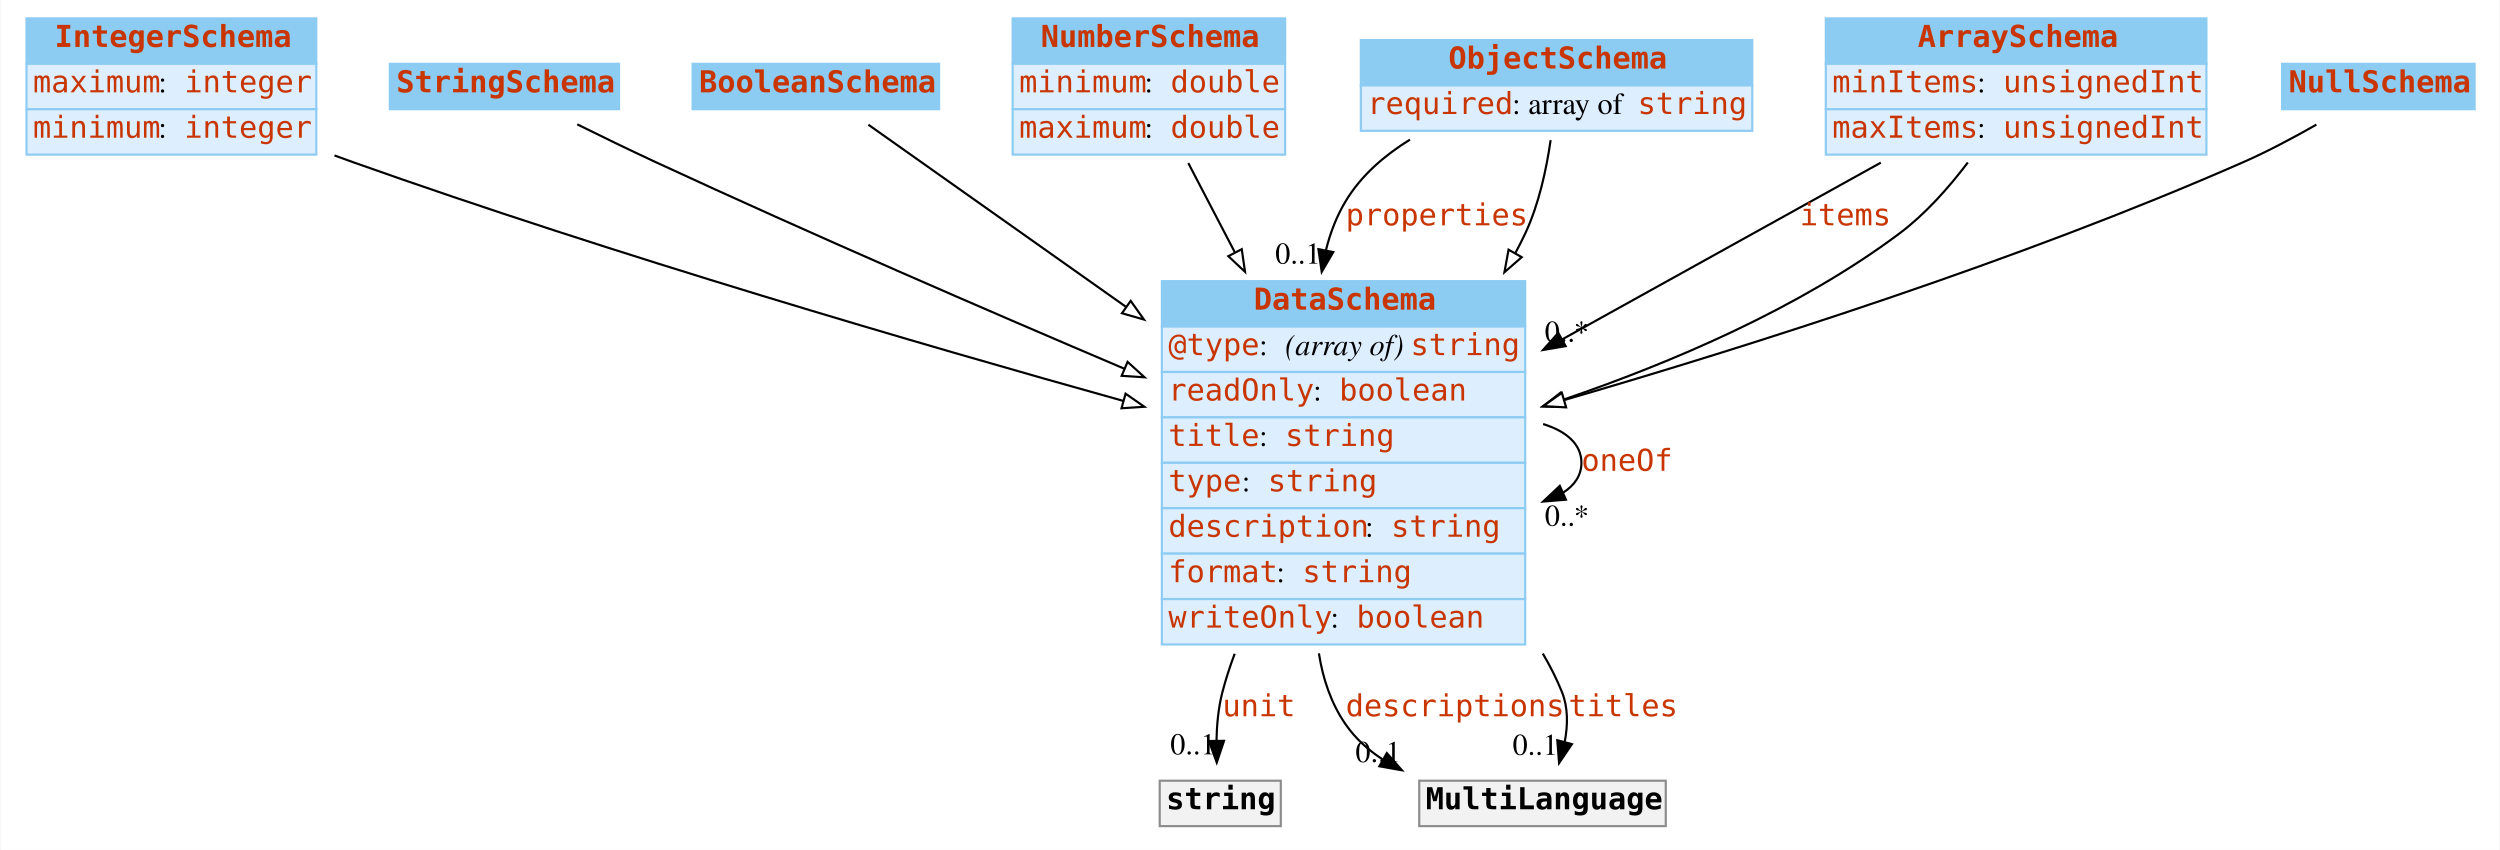
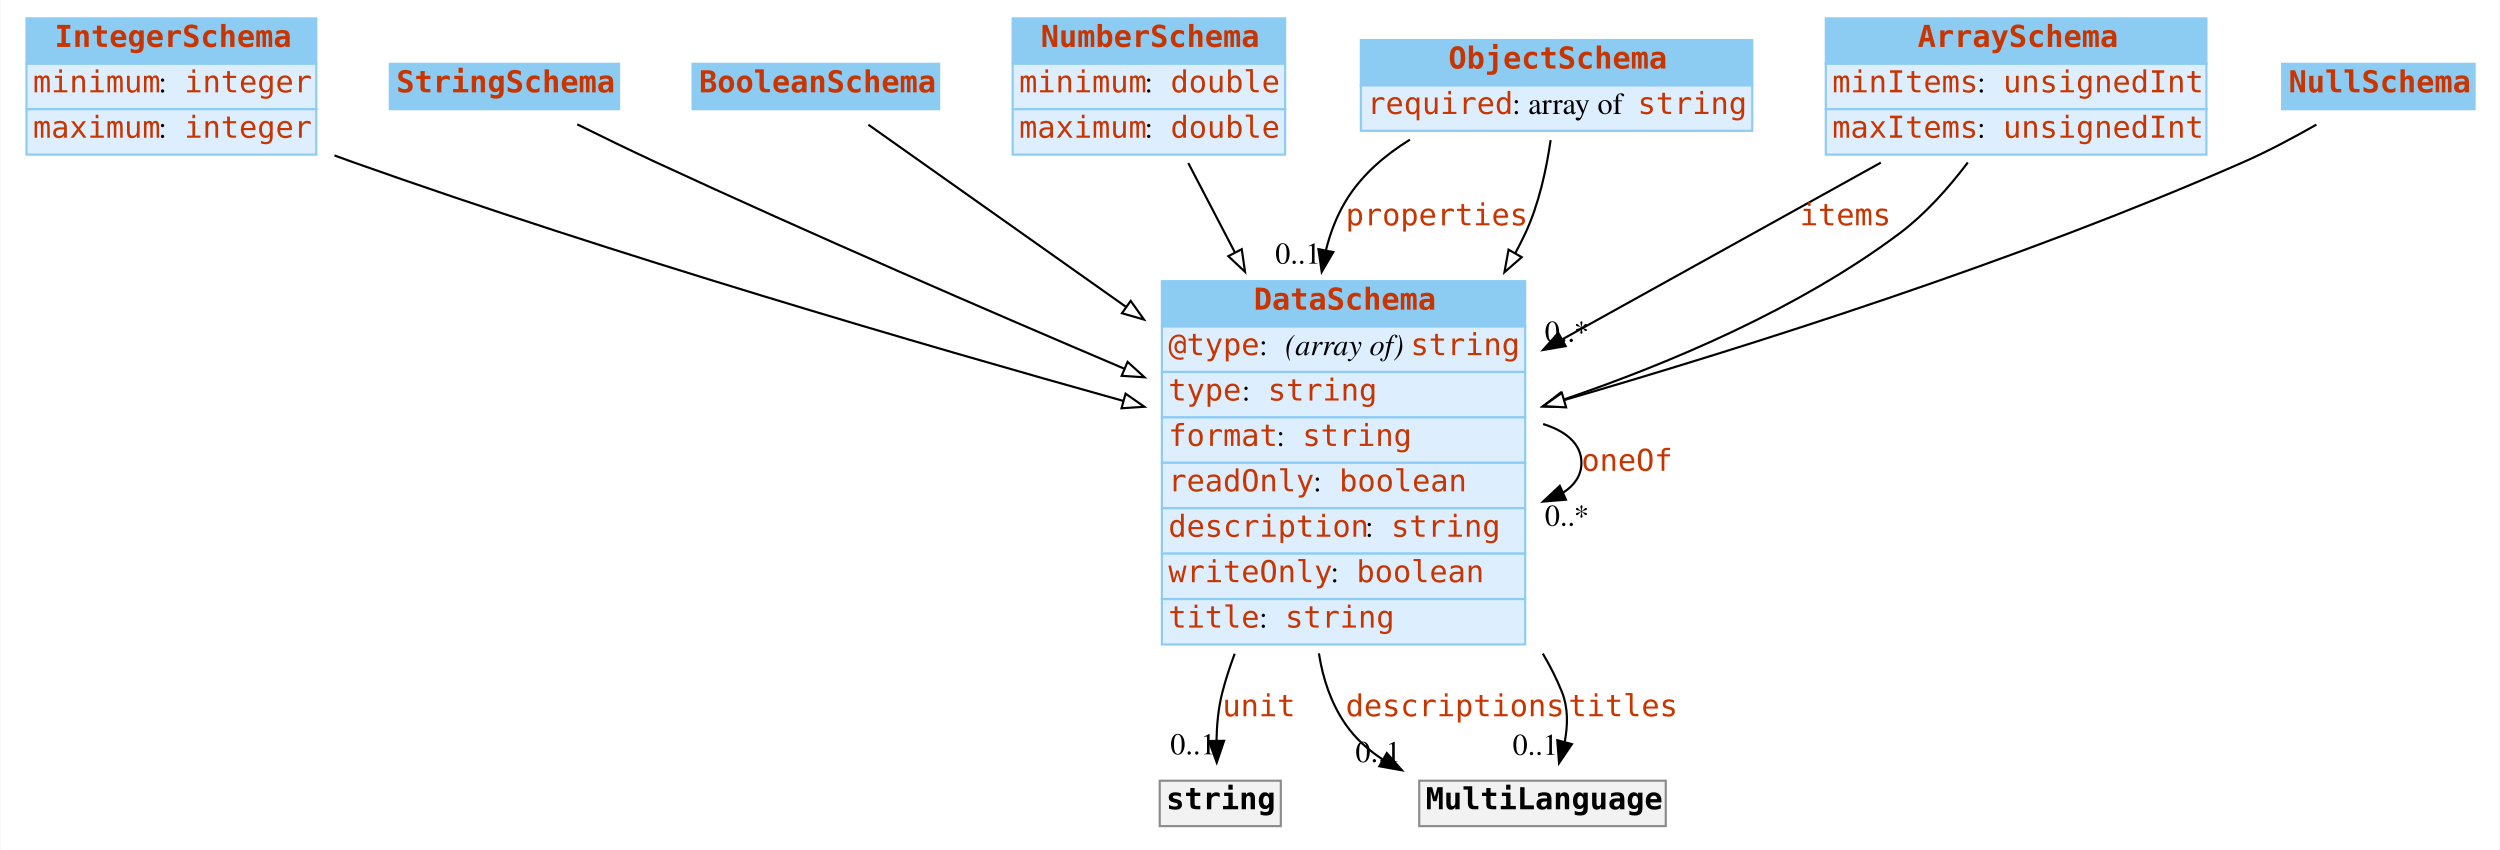
<svg xmlns="http://www.w3.org/2000/svg" width="1156pt" height="393pt" viewBox="0.00 0.00 1155.50 393.00">
  <g id="graph0" class="graph" transform="scale(1 1) rotate(0) translate(4 389)">
    <polygon fill="white" stroke="none" points="-4,4 -4,-389 1151.5,-389 1151.5,4 -4,4" />
    <g id="node1" class="node">
      <polygon fill="#8ccbf2" stroke="none" points="8,-359.5 8,-380.5 142,-380.5 142,-359.5 8,-359.5" />
      <polygon fill="none" stroke="#8ccbf2" points="8,-359.5 8,-380.5 142,-380.5 142,-359.5 8,-359.5" />
      <text text-anchor="start" x="21" y="-367.3" font-family="mono" font-weight="bold" font-size="14.00" fill="#c83500">IntegerSchema</text>
      <polygon fill="#ddeeff" stroke="none" points="8,-338.5 8,-359.5 142,-359.5 142,-338.5 8,-338.5" />
      <polygon fill="none" stroke="#8ccbf2" points="8,-338.5 8,-359.5 142,-359.5 142,-338.5 8,-338.5" />
-       <text text-anchor="start" x="11" y="-346.3" font-family="mono" font-size="14.00" fill="#c83500">maximum</text>
+       <text text-anchor="start" x="11" y="-346.3" font-family="mono" font-size="14.00" fill="#c83500">minimum</text>
      <text text-anchor="start" x="69" y="-346.3" font-family="Times,serif" font-size="14.00"> : </text>
      <text text-anchor="start" x="81" y="-346.3" font-family="mono" font-size="14.00" fill="#c83500">integer</text>
      <polygon fill="#ddeeff" stroke="none" points="8,-317.5 8,-338.5 142,-338.5 142,-317.5 8,-317.5" />
      <polygon fill="none" stroke="#8ccbf2" points="8,-317.5 8,-338.5 142,-338.5 142,-317.5 8,-317.5" />
-       <text text-anchor="start" x="11" y="-325.3" font-family="mono" font-size="14.00" fill="#c83500">minimum</text>
+       <text text-anchor="start" x="11" y="-325.3" font-family="mono" font-size="14.00" fill="#c83500">maximum</text>
      <text text-anchor="start" x="69" y="-325.3" font-family="Times,serif" font-size="14.00"> : </text>
      <text text-anchor="start" x="81" y="-325.3" font-family="mono" font-size="14.00" fill="#c83500">integer</text>
    </g>
    <g id="node8" class="node">
      <polygon fill="#8ccbf2" stroke="none" points="533,-238 533,-259 701,-259 701,-238 533,-238" />
      <polygon fill="none" stroke="#8ccbf2" points="533,-238 533,-259 701,-259 701,-238 533,-238" />
      <text text-anchor="start" x="575.5" y="-245.8" font-family="mono" font-weight="bold" font-size="14.00" fill="#c83500">DataSchema</text>
      <polygon fill="#ddeeff" stroke="none" points="533,-217 533,-238 701,-238 701,-217 533,-217" />
      <polygon fill="none" stroke="#8ccbf2" points="533,-217 533,-238 701,-238 701,-217 533,-217" />
      <text text-anchor="start" x="536" y="-224.8" font-family="mono" font-size="14.00" fill="#c83500">@type</text>
      <text text-anchor="start" x="578" y="-224.8" font-family="Times,serif" font-size="14.00"> : </text>
      <text text-anchor="start" x="590" y="-224.8" font-family="Times,serif" font-style="italic" font-size="14.00">(array of) </text>
      <text text-anchor="start" x="648" y="-224.8" font-family="mono" font-size="14.00" fill="#c83500">string</text>
      <polygon fill="#ddeeff" stroke="none" points="533,-196 533,-217 701,-217 701,-196 533,-196" />
      <polygon fill="none" stroke="#8ccbf2" points="533,-196 533,-217 701,-217 701,-196 533,-196" />
-       <text text-anchor="start" x="536" y="-203.8" font-family="mono" font-size="14.00" fill="#c83500">readOnly</text>
-       <text text-anchor="start" x="603" y="-203.8" font-family="Times,serif" font-size="14.00"> : </text>
-       <text text-anchor="start" x="615" y="-203.8" font-family="mono" font-size="14.00" fill="#c83500">boolean</text>
+       <text text-anchor="start" x="536" y="-203.8" font-family="mono" font-size="14.00" fill="#c83500">type</text>
+       <text text-anchor="start" x="570" y="-203.8" font-family="Times,serif" font-size="14.00"> : </text>
+       <text text-anchor="start" x="582" y="-203.8" font-family="mono" font-size="14.00" fill="#c83500">string</text>
      <polygon fill="#ddeeff" stroke="none" points="533,-175 533,-196 701,-196 701,-175 533,-175" />
      <polygon fill="none" stroke="#8ccbf2" points="533,-175 533,-196 701,-196 701,-175 533,-175" />
-       <text text-anchor="start" x="536" y="-182.8" font-family="mono" font-size="14.00" fill="#c83500">title</text>
-       <text text-anchor="start" x="578" y="-182.8" font-family="Times,serif" font-size="14.00"> : </text>
-       <text text-anchor="start" x="590" y="-182.8" font-family="mono" font-size="14.00" fill="#c83500">string</text>
+       <text text-anchor="start" x="536" y="-182.8" font-family="mono" font-size="14.00" fill="#c83500">format</text>
+       <text text-anchor="start" x="586" y="-182.8" font-family="Times,serif" font-size="14.00"> : </text>
+       <text text-anchor="start" x="598" y="-182.8" font-family="mono" font-size="14.00" fill="#c83500">string</text>
      <polygon fill="#ddeeff" stroke="none" points="533,-154 533,-175 701,-175 701,-154 533,-154" />
      <polygon fill="none" stroke="#8ccbf2" points="533,-154 533,-175 701,-175 701,-154 533,-154" />
-       <text text-anchor="start" x="536" y="-161.8" font-family="mono" font-size="14.00" fill="#c83500">type</text>
-       <text text-anchor="start" x="570" y="-161.8" font-family="Times,serif" font-size="14.00"> : </text>
-       <text text-anchor="start" x="582" y="-161.8" font-family="mono" font-size="14.00" fill="#c83500">string</text>
+       <text text-anchor="start" x="536" y="-161.8" font-family="mono" font-size="14.00" fill="#c83500">readOnly</text>
+       <text text-anchor="start" x="603" y="-161.8" font-family="Times,serif" font-size="14.00"> : </text>
+       <text text-anchor="start" x="615" y="-161.8" font-family="mono" font-size="14.00" fill="#c83500">boolean</text>
      <polygon fill="#ddeeff" stroke="none" points="533,-133 533,-154 701,-154 701,-133 533,-133" />
      <polygon fill="none" stroke="#8ccbf2" points="533,-133 533,-154 701,-154 701,-133 533,-133" />
      <text text-anchor="start" x="536" y="-140.8" font-family="mono" font-size="14.00" fill="#c83500">description</text>
      <text text-anchor="start" x="627" y="-140.8" font-family="Times,serif" font-size="14.00"> : </text>
      <text text-anchor="start" x="639" y="-140.8" font-family="mono" font-size="14.00" fill="#c83500">string</text>
      <polygon fill="#ddeeff" stroke="none" points="533,-112 533,-133 701,-133 701,-112 533,-112" />
      <polygon fill="none" stroke="#8ccbf2" points="533,-112 533,-133 701,-133 701,-112 533,-112" />
-       <text text-anchor="start" x="536" y="-119.8" font-family="mono" font-size="14.00" fill="#c83500">format</text>
-       <text text-anchor="start" x="586" y="-119.8" font-family="Times,serif" font-size="14.00"> : </text>
-       <text text-anchor="start" x="598" y="-119.8" font-family="mono" font-size="14.00" fill="#c83500">string</text>
+       <text text-anchor="start" x="536" y="-119.8" font-family="mono" font-size="14.00" fill="#c83500">writeOnly</text>
+       <text text-anchor="start" x="611" y="-119.8" font-family="Times,serif" font-size="14.00"> : </text>
+       <text text-anchor="start" x="623" y="-119.8" font-family="mono" font-size="14.00" fill="#c83500">boolean</text>
      <polygon fill="#ddeeff" stroke="none" points="533,-91 533,-112 701,-112 701,-91 533,-91" />
      <polygon fill="none" stroke="#8ccbf2" points="533,-91 533,-112 701,-112 701,-91 533,-91" />
-       <text text-anchor="start" x="536" y="-98.8" font-family="mono" font-size="14.00" fill="#c83500">writeOnly</text>
-       <text text-anchor="start" x="611" y="-98.8" font-family="Times,serif" font-size="14.00"> : </text>
-       <text text-anchor="start" x="623" y="-98.8" font-family="mono" font-size="14.00" fill="#c83500">boolean</text>
+       <text text-anchor="start" x="536" y="-98.8" font-family="mono" font-size="14.00" fill="#c83500">title</text>
+       <text text-anchor="start" x="578" y="-98.8" font-family="Times,serif" font-size="14.00"> : </text>
+       <text text-anchor="start" x="590" y="-98.8" font-family="mono" font-size="14.00" fill="#c83500">string</text>
    </g>
    <g id="edge10" class="edge">
      <path fill="none" stroke="black" d="M150.423,-317.119C153.311,-316.046 156.177,-315.002 159,-314 279.933,-271.06 421.752,-229.676 515.176,-203.616" />
      <polygon fill="white" stroke="black" points="516.215,-206.961 524.91,-200.908 514.338,-200.217 516.215,-206.961" />
    </g>
    <g id="node2" class="node">
      <polygon fill="#8ccbf2" stroke="none" points="176,-338.5 176,-359.5 282,-359.5 282,-338.5 176,-338.5" />
      <polygon fill="none" stroke="#8ccbf2" points="176,-338.5 176,-359.5 282,-359.5 282,-338.5 176,-338.5" />
      <text text-anchor="start" x="179" y="-346.3" font-family="mono" font-weight="bold" font-size="14.00" fill="#c83500">StringSchema</text>
    </g>
    <g id="edge9" class="edge">
      <path fill="none" stroke="black" d="M262.665,-331.497C274.136,-325.813 287.074,-319.522 299,-314 370.814,-280.745 452.757,-245.242 515.474,-218.575" />
      <polygon fill="white" stroke="black" points="517.141,-221.67 524.977,-214.539 514.405,-215.226 517.141,-221.67" />
    </g>
    <g id="node3" class="node">
      <polygon fill="#8ccbf2" stroke="none" points="316,-338.5 316,-359.5 430,-359.5 430,-338.5 316,-338.5" />
      <polygon fill="none" stroke="#8ccbf2" points="316,-338.5 316,-359.5 430,-359.5 430,-338.5 316,-338.5" />
      <text text-anchor="start" x="319" y="-346.3" font-family="mono" font-weight="bold" font-size="14.00" fill="#c83500">BooleanSchema</text>
    </g>
    <g id="edge8" class="edge">
      <path fill="none" stroke="black" d="M397.288,-331.329C425.145,-311.635 472.619,-278.073 516.324,-247.174" />
      <polygon fill="white" stroke="black" points="518.576,-249.869 524.721,-241.238 514.535,-244.153 518.576,-249.869" />
    </g>
    <g id="node4" class="node">
      <polygon fill="#8ccbf2" stroke="none" points="464,-359.5 464,-380.5 590,-380.5 590,-359.5 464,-359.5" />
      <polygon fill="none" stroke="#8ccbf2" points="464,-359.5 464,-380.5 590,-380.5 590,-359.5 464,-359.5" />
      <text text-anchor="start" x="477" y="-367.3" font-family="mono" font-weight="bold" font-size="14.00" fill="#c83500">NumberSchema</text>
      <polygon fill="#ddeeff" stroke="none" points="464,-338.5 464,-359.5 590,-359.5 590,-338.5 464,-338.5" />
      <polygon fill="none" stroke="#8ccbf2" points="464,-338.5 464,-359.5 590,-359.5 590,-338.5 464,-338.5" />
      <text text-anchor="start" x="467" y="-346.3" font-family="mono" font-size="14.00" fill="#c83500">minimum</text>
      <text text-anchor="start" x="525" y="-346.3" font-family="Times,serif" font-size="14.00"> : </text>
      <text text-anchor="start" x="537" y="-346.3" font-family="mono" font-size="14.00" fill="#c83500">double</text>
      <polygon fill="#ddeeff" stroke="none" points="464,-317.5 464,-338.5 590,-338.5 590,-317.5 464,-317.5" />
      <polygon fill="none" stroke="#8ccbf2" points="464,-317.5 464,-338.5 590,-338.5 590,-317.5 464,-317.5" />
      <text text-anchor="start" x="467" y="-325.3" font-family="mono" font-size="14.00" fill="#c83500">maximum</text>
      <text text-anchor="start" x="525" y="-325.3" font-family="Times,serif" font-size="14.00"> : </text>
      <text text-anchor="start" x="537" y="-325.3" font-family="mono" font-size="14.00" fill="#c83500">double</text>
    </g>
    <g id="edge11" class="edge">
      <path fill="none" stroke="black" d="M545.213,-313.592C551.551,-301.445 559.003,-287.161 566.665,-272.476" />
      <polygon fill="white" stroke="black" points="569.931,-273.781 571.454,-263.296 563.725,-270.543 569.931,-273.781" />
    </g>
    <g id="node5" class="node">
      <polygon fill="#8ccbf2" stroke="none" points="625,-349.5 625,-370.5 806,-370.5 806,-349.5 625,-349.5" />
      <polygon fill="none" stroke="#8ccbf2" points="625,-349.5 625,-370.5 806,-370.5 806,-349.5 625,-349.5" />
      <text text-anchor="start" x="665.5" y="-357.3" font-family="mono" font-weight="bold" font-size="14.00" fill="#c83500">ObjectSchema</text>
      <polygon fill="#ddeeff" stroke="none" points="625,-328.5 625,-349.5 806,-349.5 806,-328.5 625,-328.5" />
      <polygon fill="none" stroke="#8ccbf2" points="625,-328.5 625,-349.5 806,-349.5 806,-328.5 625,-328.5" />
      <text text-anchor="start" x="628" y="-336.3" font-family="mono" font-size="14.00" fill="#c83500">required</text>
      <text text-anchor="start" x="695" y="-336.3" font-family="Times,serif" font-size="14.00"> : array of </text>
      <text text-anchor="start" x="753" y="-336.3" font-family="mono" font-size="14.00" fill="#c83500">string</text>
    </g>
    <g id="edge1" class="edge">
      <path fill="none" stroke="black" d="M647.716,-324.433C635.888,-317.136 625.106,-307.814 618,-296 613.763,-288.956 610.808,-281.232 608.841,-273.206" />
      <polygon fill="black" stroke="black" points="612.257,-272.439 606.912,-263.291 605.386,-273.776 612.257,-272.439" />
      <text text-anchor="start" x="618" y="-284.8" font-family="mono" font-size="14.00" fill="#c83500">properties</text>
      <text text-anchor="middle" x="595.912" y="-267.091" font-family="Times,serif" font-size="14.00">0..1</text>
    </g>
    <g id="edge7" class="edge">
      <path fill="none" stroke="black" d="M712.756,-324.198C710.854,-310.948 707.367,-294.538 701,-281 699.584,-277.99 698.066,-274.989 696.46,-272.007" />
      <polygon fill="white" stroke="black" points="699.39,-270.079 691.4,-263.122 693.308,-273.543 699.39,-270.079" />
    </g>
    <g id="node6" class="node">
      <polygon fill="#8ccbf2" stroke="none" points="840,-359.5 840,-380.5 1016,-380.5 1016,-359.5 840,-359.5" />
      <polygon fill="none" stroke="#8ccbf2" points="840,-359.5 840,-380.5 1016,-380.5 1016,-359.5 840,-359.5" />
      <text text-anchor="start" x="882.5" y="-367.3" font-family="mono" font-weight="bold" font-size="14.00" fill="#c83500">ArraySchema</text>
      <polygon fill="#ddeeff" stroke="none" points="840,-338.5 840,-359.5 1016,-359.5 1016,-338.5 840,-338.5" />
      <polygon fill="none" stroke="#8ccbf2" points="840,-338.5 840,-359.5 1016,-359.5 1016,-338.5 840,-338.5" />
      <text text-anchor="start" x="843" y="-346.3" font-family="mono" font-size="14.00" fill="#c83500">minItems</text>
      <text text-anchor="start" x="910" y="-346.3" font-family="Times,serif" font-size="14.00"> : </text>
      <text text-anchor="start" x="922" y="-346.3" font-family="mono" font-size="14.00" fill="#c83500">unsignedInt</text>
      <polygon fill="#ddeeff" stroke="none" points="840,-317.5 840,-338.5 1016,-338.5 1016,-317.5 840,-317.5" />
      <polygon fill="none" stroke="#8ccbf2" points="840,-317.5 840,-338.5 1016,-338.5 1016,-317.5 840,-317.5" />
      <text text-anchor="start" x="843" y="-325.3" font-family="mono" font-size="14.00" fill="#c83500">maxItems</text>
      <text text-anchor="start" x="910" y="-325.3" font-family="Times,serif" font-size="14.00"> : </text>
      <text text-anchor="start" x="922" y="-325.3" font-family="mono" font-size="14.00" fill="#c83500">unsignedInt</text>
    </g>
    <g id="edge2" class="edge">
      <path fill="none" stroke="black" d="M865.439,-313.8C823.275,-290.413 766.712,-259.04 718.209,-232.137" />
      <polygon fill="black" stroke="black" points="719.694,-228.958 709.251,-227.168 716.298,-235.079 719.694,-228.958" />
      <text text-anchor="start" x="828" y="-284.8" font-family="mono" font-size="14.00" fill="#c83500">items</text>
      <text text-anchor="middle" x="720.251" y="-230.968" font-family="Times,serif" font-size="14.00">0..*</text>
    </g>
    <g id="edge13" class="edge">
      <path fill="none" stroke="black" d="M905.672,-313.863C896.889,-302.251 886.02,-289.986 874,-281 827.761,-246.432 768.529,-221.225 718.585,-204.187" />
      <polygon fill="white" stroke="black" points="719.644,-200.851 709.05,-200.995 717.421,-207.489 719.644,-200.851" />
    </g>
    <g id="node7" class="node">
      <polygon fill="#8ccbf2" stroke="none" points="1051,-338.5 1051,-359.5 1140,-359.5 1140,-338.5 1051,-338.5" />
      <polygon fill="none" stroke="#8ccbf2" points="1051,-338.5 1051,-359.5 1140,-359.5 1140,-338.5 1051,-338.5" />
      <text text-anchor="start" x="1054" y="-346.3" font-family="mono" font-weight="bold" font-size="14.00" fill="#c83500">NullSchema</text>
    </g>
    <g id="edge12" class="edge">
      <path fill="none" stroke="black" d="M1066.86,-331.378C1056.44,-325.431 1044.39,-319.005 1033,-314 928.862,-268.237 804.495,-228.863 719.033,-204.022" />
      <polygon fill="white" stroke="black" points="719.907,-200.631 709.328,-201.215 717.962,-207.356 719.907,-200.631" />
    </g>
-     <g id="edge6" class="edge">
+     <g id="edge5" class="edge">
      <path fill="none" stroke="black" d="M709.282,-192.923C720.016,-189.615 727,-183.641 727,-175 727,-169.195 723.848,-164.593 718.523,-161.195" />
      <polygon fill="black" stroke="black" points="719.841,-157.95 709.282,-157.077 716.992,-164.344 719.841,-157.95" />
      <text text-anchor="start" x="727" y="-171.3" font-family="mono" font-size="14.00" fill="#c83500">oneOf</text>
      <text text-anchor="middle" x="720.282" y="-145.877" font-family="Times,serif" font-size="14.00">0..*</text>
    </g>
    <g id="node9" class="node">
      <polygon fill="#f2f2f2" stroke="none" points="532,-7 532,-28 588,-28 588,-7 532,-7" />
      <polygon fill="none" stroke="#8c8c8c" points="532,-7 532,-28 588,-28 588,-7 532,-7" />
      <text text-anchor="start" x="535" y="-14.8" font-family="mono" font-weight="bold" font-size="14.00">string</text>
    </g>
    <g id="edge3" class="edge">
      <path fill="none" stroke="black" d="M566.67,-86.712C564.464,-80.83 562.537,-74.898 561,-69 559.125,-61.805 558.392,-53.828 558.248,-46.398" />
      <polygon fill="black" stroke="black" points="561.747,-46.441 558.377,-36.396 554.748,-46.35 561.747,-46.441" />
      <text text-anchor="start" x="561" y="-57.8" font-family="mono" font-size="14.00" fill="#c83500">unit</text>
      <text text-anchor="middle" x="547.377" y="-40.196" font-family="Times,serif" font-size="14.00">0..1</text>
    </g>
    <g id="node10" class="node">
      <polygon fill="#f2f2f2" stroke="none" points="652,-7 652,-28 766,-28 766,-7 652,-7" />
      <polygon fill="none" stroke="#8c8c8c" points="652,-7 652,-28 766,-28 766,-7 652,-7" />
      <text text-anchor="start" x="655" y="-14.8" font-family="mono" font-weight="bold" font-size="14.00">MultiLanguage</text>
    </g>
    <g id="edge4" class="edge">
      <path fill="none" stroke="black" d="M605.612,-86.893C607.435,-75.124 611.236,-63.761 618,-54 622.542,-47.446 628.494,-42.118 635.183,-37.788" />
      <polygon fill="black" stroke="black" points="637.006,-40.779 643.999,-32.82 633.569,-34.68 637.006,-40.779" />
      <text text-anchor="start" x="618" y="-57.8" font-family="mono" font-size="14.00" fill="#c83500">descriptions</text>
      <text text-anchor="middle" x="632.999" y="-36.62" font-family="Times,serif" font-size="14.00">0..1</text>
    </g>
-     <g id="edge5" class="edge">
+     <g id="edge6" class="edge">
      <path fill="none" stroke="black" d="M709.135,-86.8C712.542,-81.044 715.542,-75.1 718,-69 720.901,-61.801 720.743,-53.643 719.288,-46.036" />
      <polygon fill="black" stroke="black" points="722.612,-44.914 716.664,-36.146 715.846,-46.709 722.612,-44.914" />
      <text text-anchor="start" x="721" y="-57.8" font-family="mono" font-size="14.00" fill="#c83500">titles</text>
      <text text-anchor="middle" x="705.664" y="-39.946" font-family="Times,serif" font-size="14.00">0..1</text>
    </g>
  </g>
</svg>
